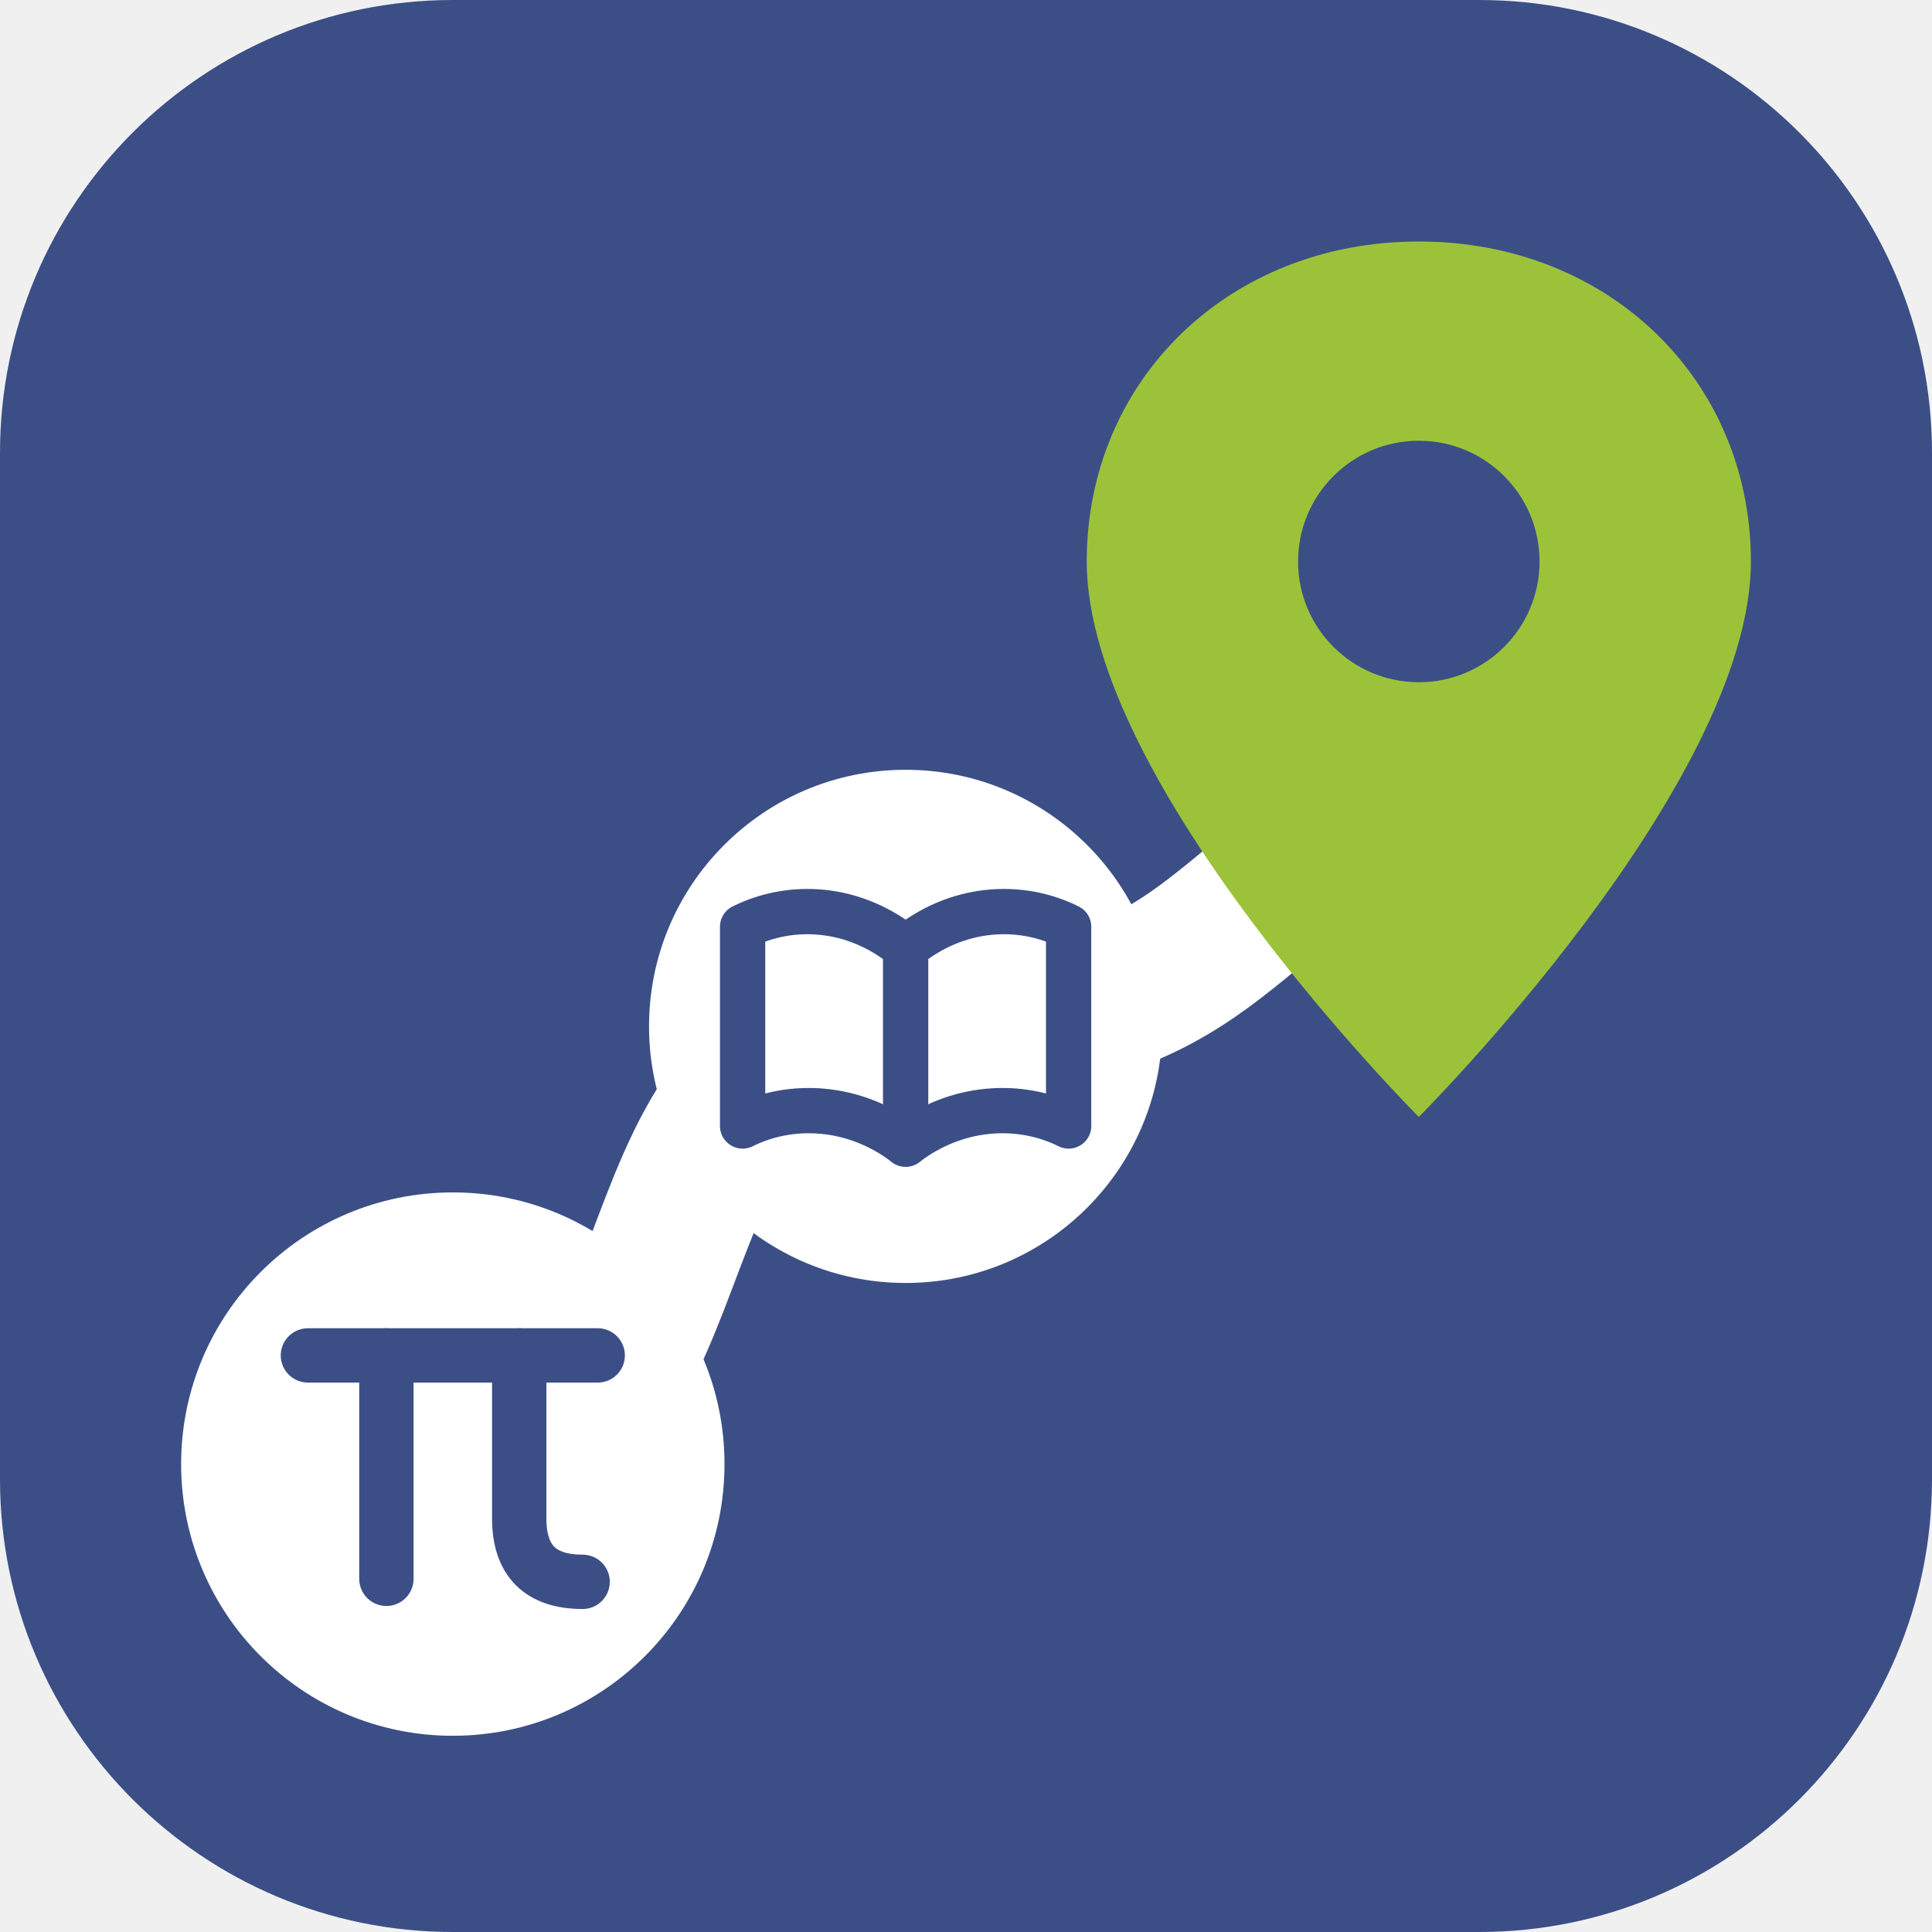
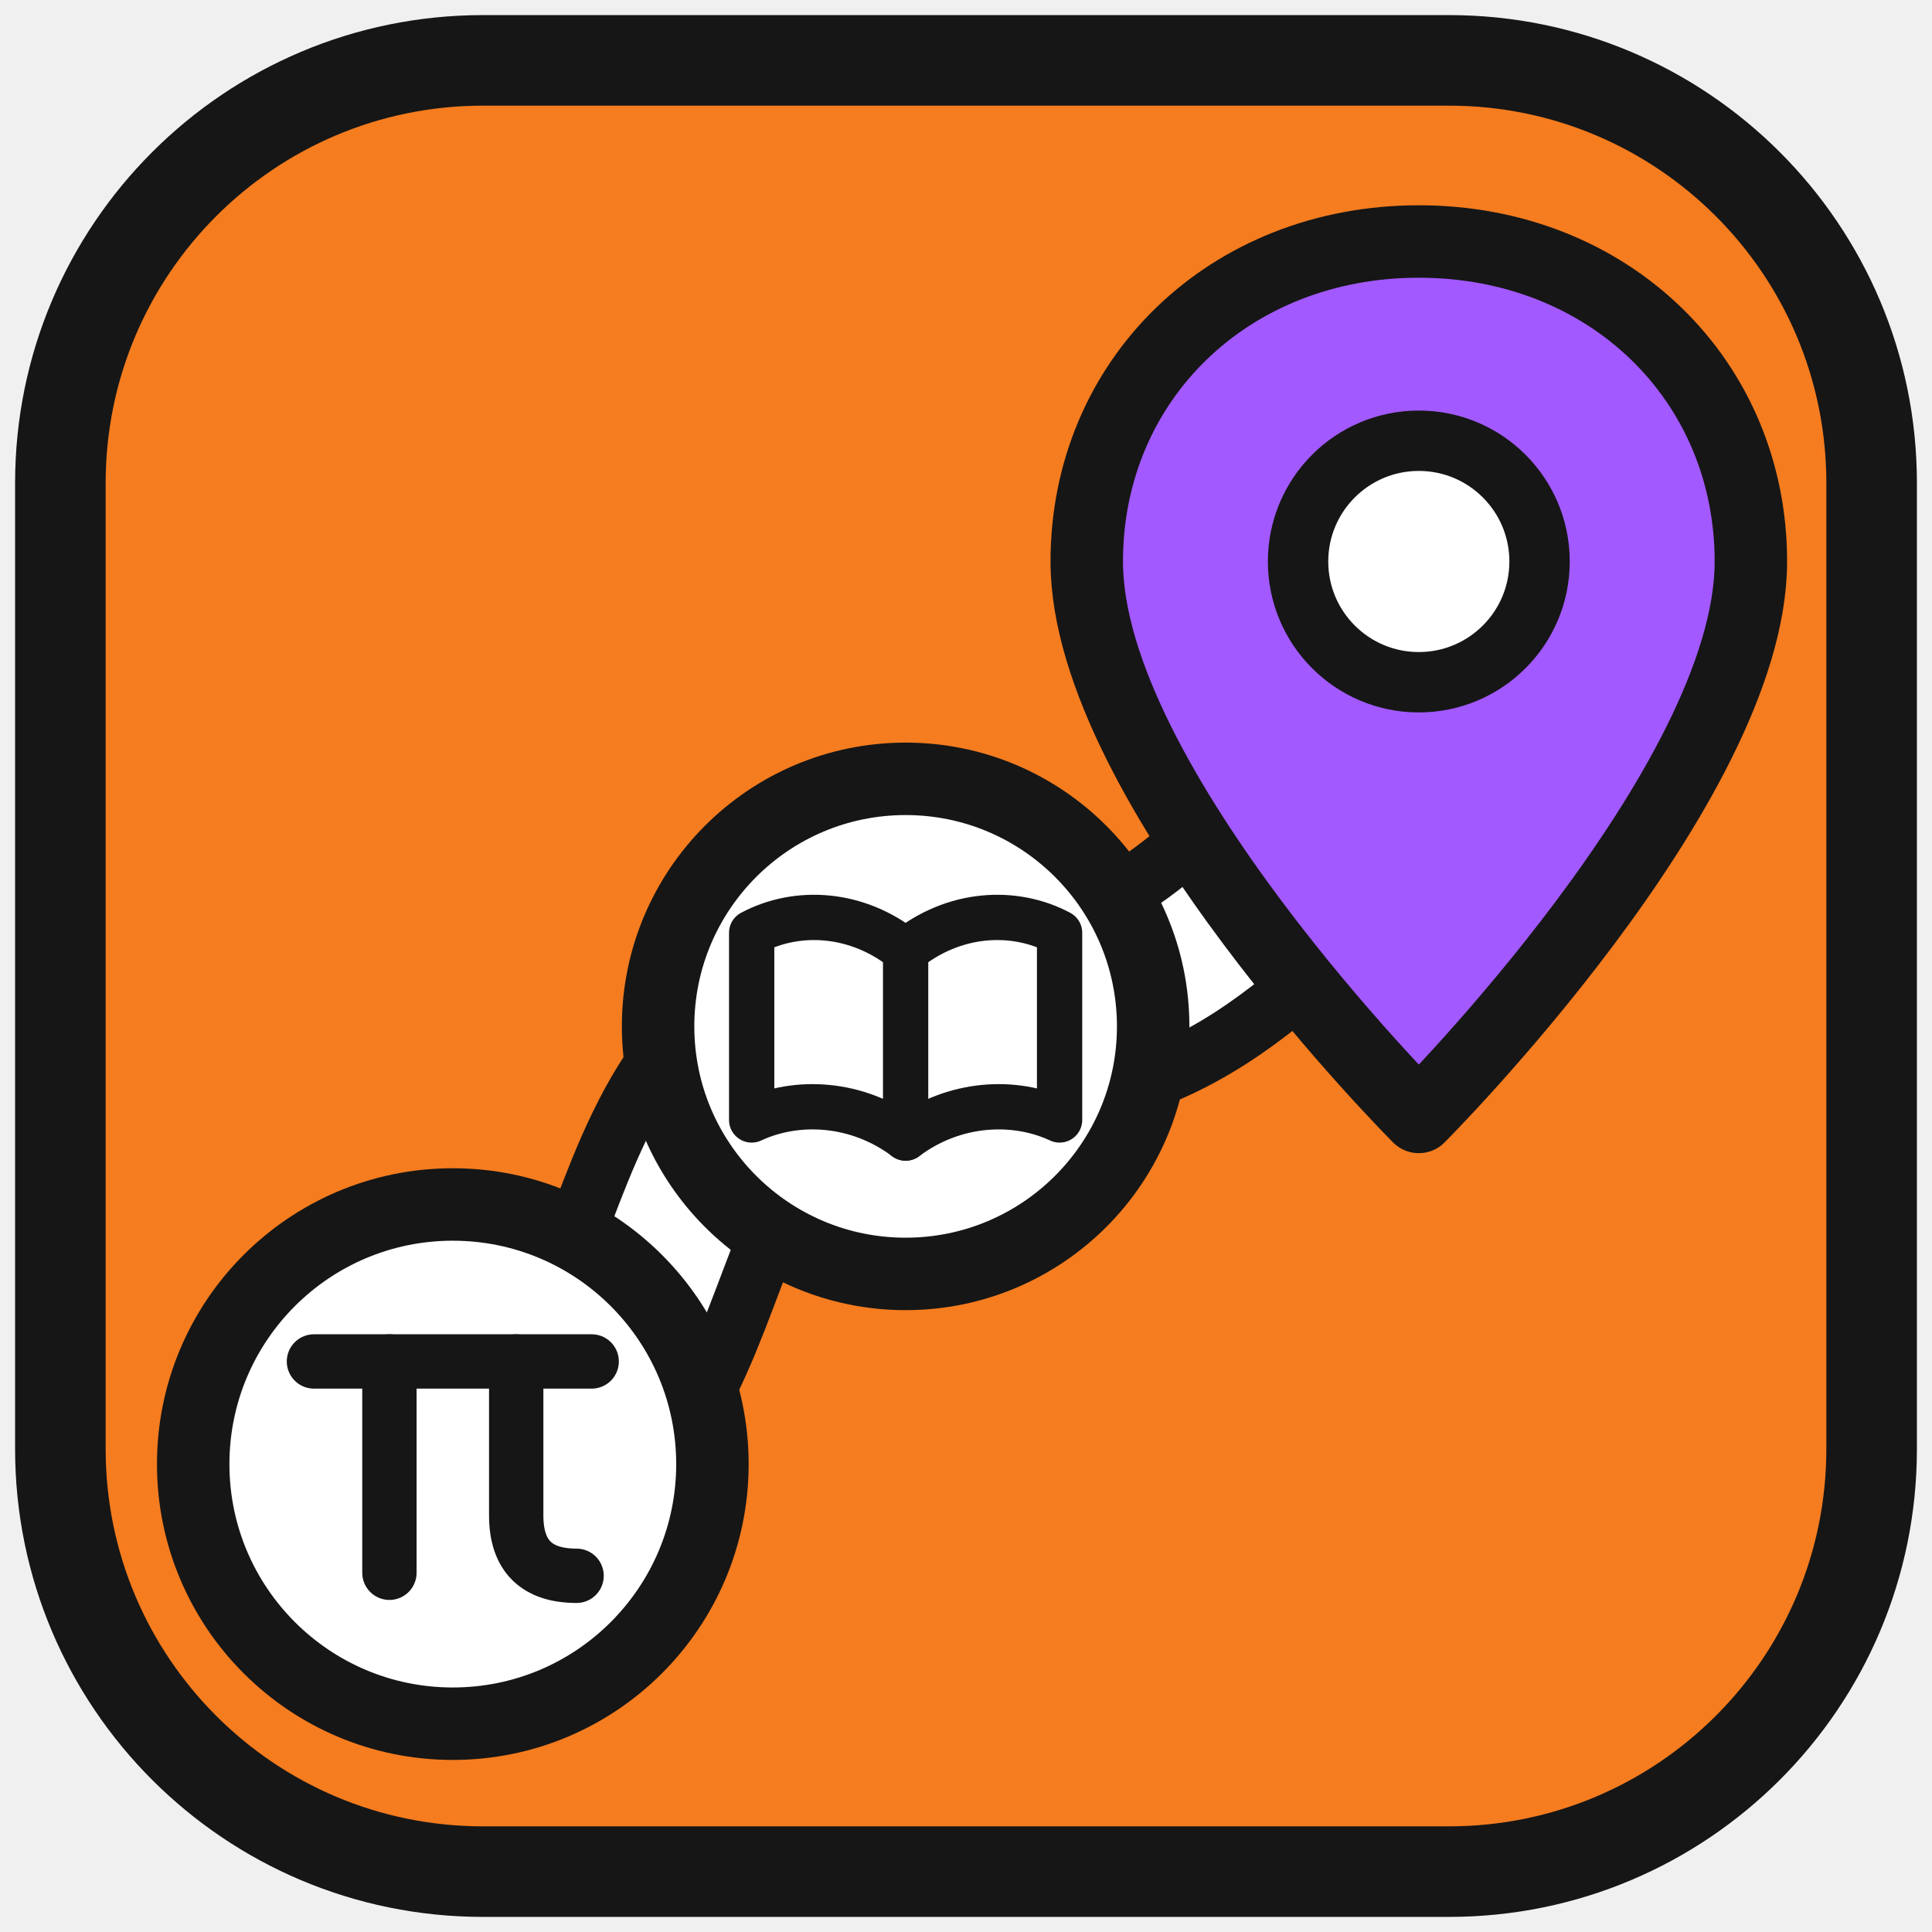
<svg xmlns="http://www.w3.org/2000/svg" viewBox="0 0 64 64" width="64" height="64">
-   <rect x="0" y="0" width="64" height="64" rx="15" fill="#3b4f86" />
-   <path d="M15 48.5 C 24 48.5, 20 34, 30 34 S 40 30, 46 27" fill="none" stroke="#ffffff" stroke-width="5" stroke-linecap="round" />
-   <circle cx="15" cy="48.5" r="9" fill="#ffffff" />
-   <circle cx="30" cy="34" r="8.5" fill="#ffffff" />
-   <g transform="translate(15 48.5)" fill="none" stroke="#3b4f86" stroke-width="1.8" stroke-linecap="round" stroke-linejoin="round">
-     <path d="M-4.8 -3.6 H4.8" />
-     <path d="M-2.2 -3.6 V3.8" />
-     <path d="M2.2 -3.6 V1.8 Q2.2 3.9 4.3 3.9" />
+   <rect x="2" y="2" width="60" height="60" rx="14" fill="#F57C1F" stroke="#161616" stroke-width="3" />
+   <path d="M15 48.5 C 24 48.5, 20 34, 30 34 S 40 30, 46 27" fill="none" stroke="#161616" stroke-width="8" stroke-linecap="round" />
+   <path d="M15 48.5 C 24 48.5, 20 34, 30 34 S 40 30, 46 27" fill="none" stroke="#fff" stroke-width="4" stroke-linecap="round" />
+   <circle cx="15" cy="48.5" r="8.6" fill="#fff" stroke="#161616" stroke-width="2.4" />
+   <circle cx="30" cy="34" r="8.2" fill="#fff" stroke="#161616" stroke-width="2.4" />
+   <g transform="translate(15 48.5)" fill="none" stroke="#161616" stroke-width="1.8" stroke-linecap="round" stroke-linejoin="round">
+     <path d="M-4.6 -3.4 H4.6" />
+     <path d="M-2.1 -3.4 V3.6" />
+     <path d="M2.1 -3.4 V1.7 Q2.1 3.7 4.1 3.7" />
  </g>
-   <g transform="translate(30 34)" fill="none" stroke="#3b4f86" stroke-width="1.5" stroke-linecap="round" stroke-linejoin="round">
-     <path d="M0 -2.6 C-1.7 -4 -3.8 -4.1 -5.4 -3.3 V3.3 C-3.8 2.5 -1.7 2.6 0 3.9 C1.7 2.6 3.8 2.5 5.4 3.3 V-3.3 C3.8 -4.1 1.7 -4 0 -2.6 Z" />
-     <path d="M0 -2.6 V3.9" />
+   <g transform="translate(30 34)" fill="none" stroke="#161616" stroke-width="1.5" stroke-linecap="round" stroke-linejoin="round">
+     <path d="M0 -2.5 C-1.6 -3.8 -3.6 -3.9 -5.1 -3.1 V3.1 C-3.6 2.4 -1.6 2.5 0 3.7 C1.6 2.5 3.6 2.4 5.1 3.1 V-3.1 C3.6 -3.9 1.6 -3.8 0 -2.5 Z" />
+     <path d="M0 -2.5 V3.7" />
  </g>
-   <path d="M47 8 c-6.3 0-11 4.6-11 10.6 0 7.4 11 18.4 11 18.4 s11-11 11-18.4 C58 12.6 53.3 8 47 8 z" fill="#9cc23a" />
-   <circle cx="47" cy="18.6" r="4" fill="#3b4f86" />
+   <path d="M47 8 c-6.3 0-11 4.6-11 10.6 0 7.4 11 18.4 11 18.4 s11-11 11-18.4 C58 12.6 53.3 8 47 8 z" fill="#A259FF" stroke="#161616" stroke-width="2.4" stroke-linejoin="round" />
+   <circle cx="47" cy="18.6" r="4" fill="#fff" stroke="#161616" stroke-width="2" />
</svg>
